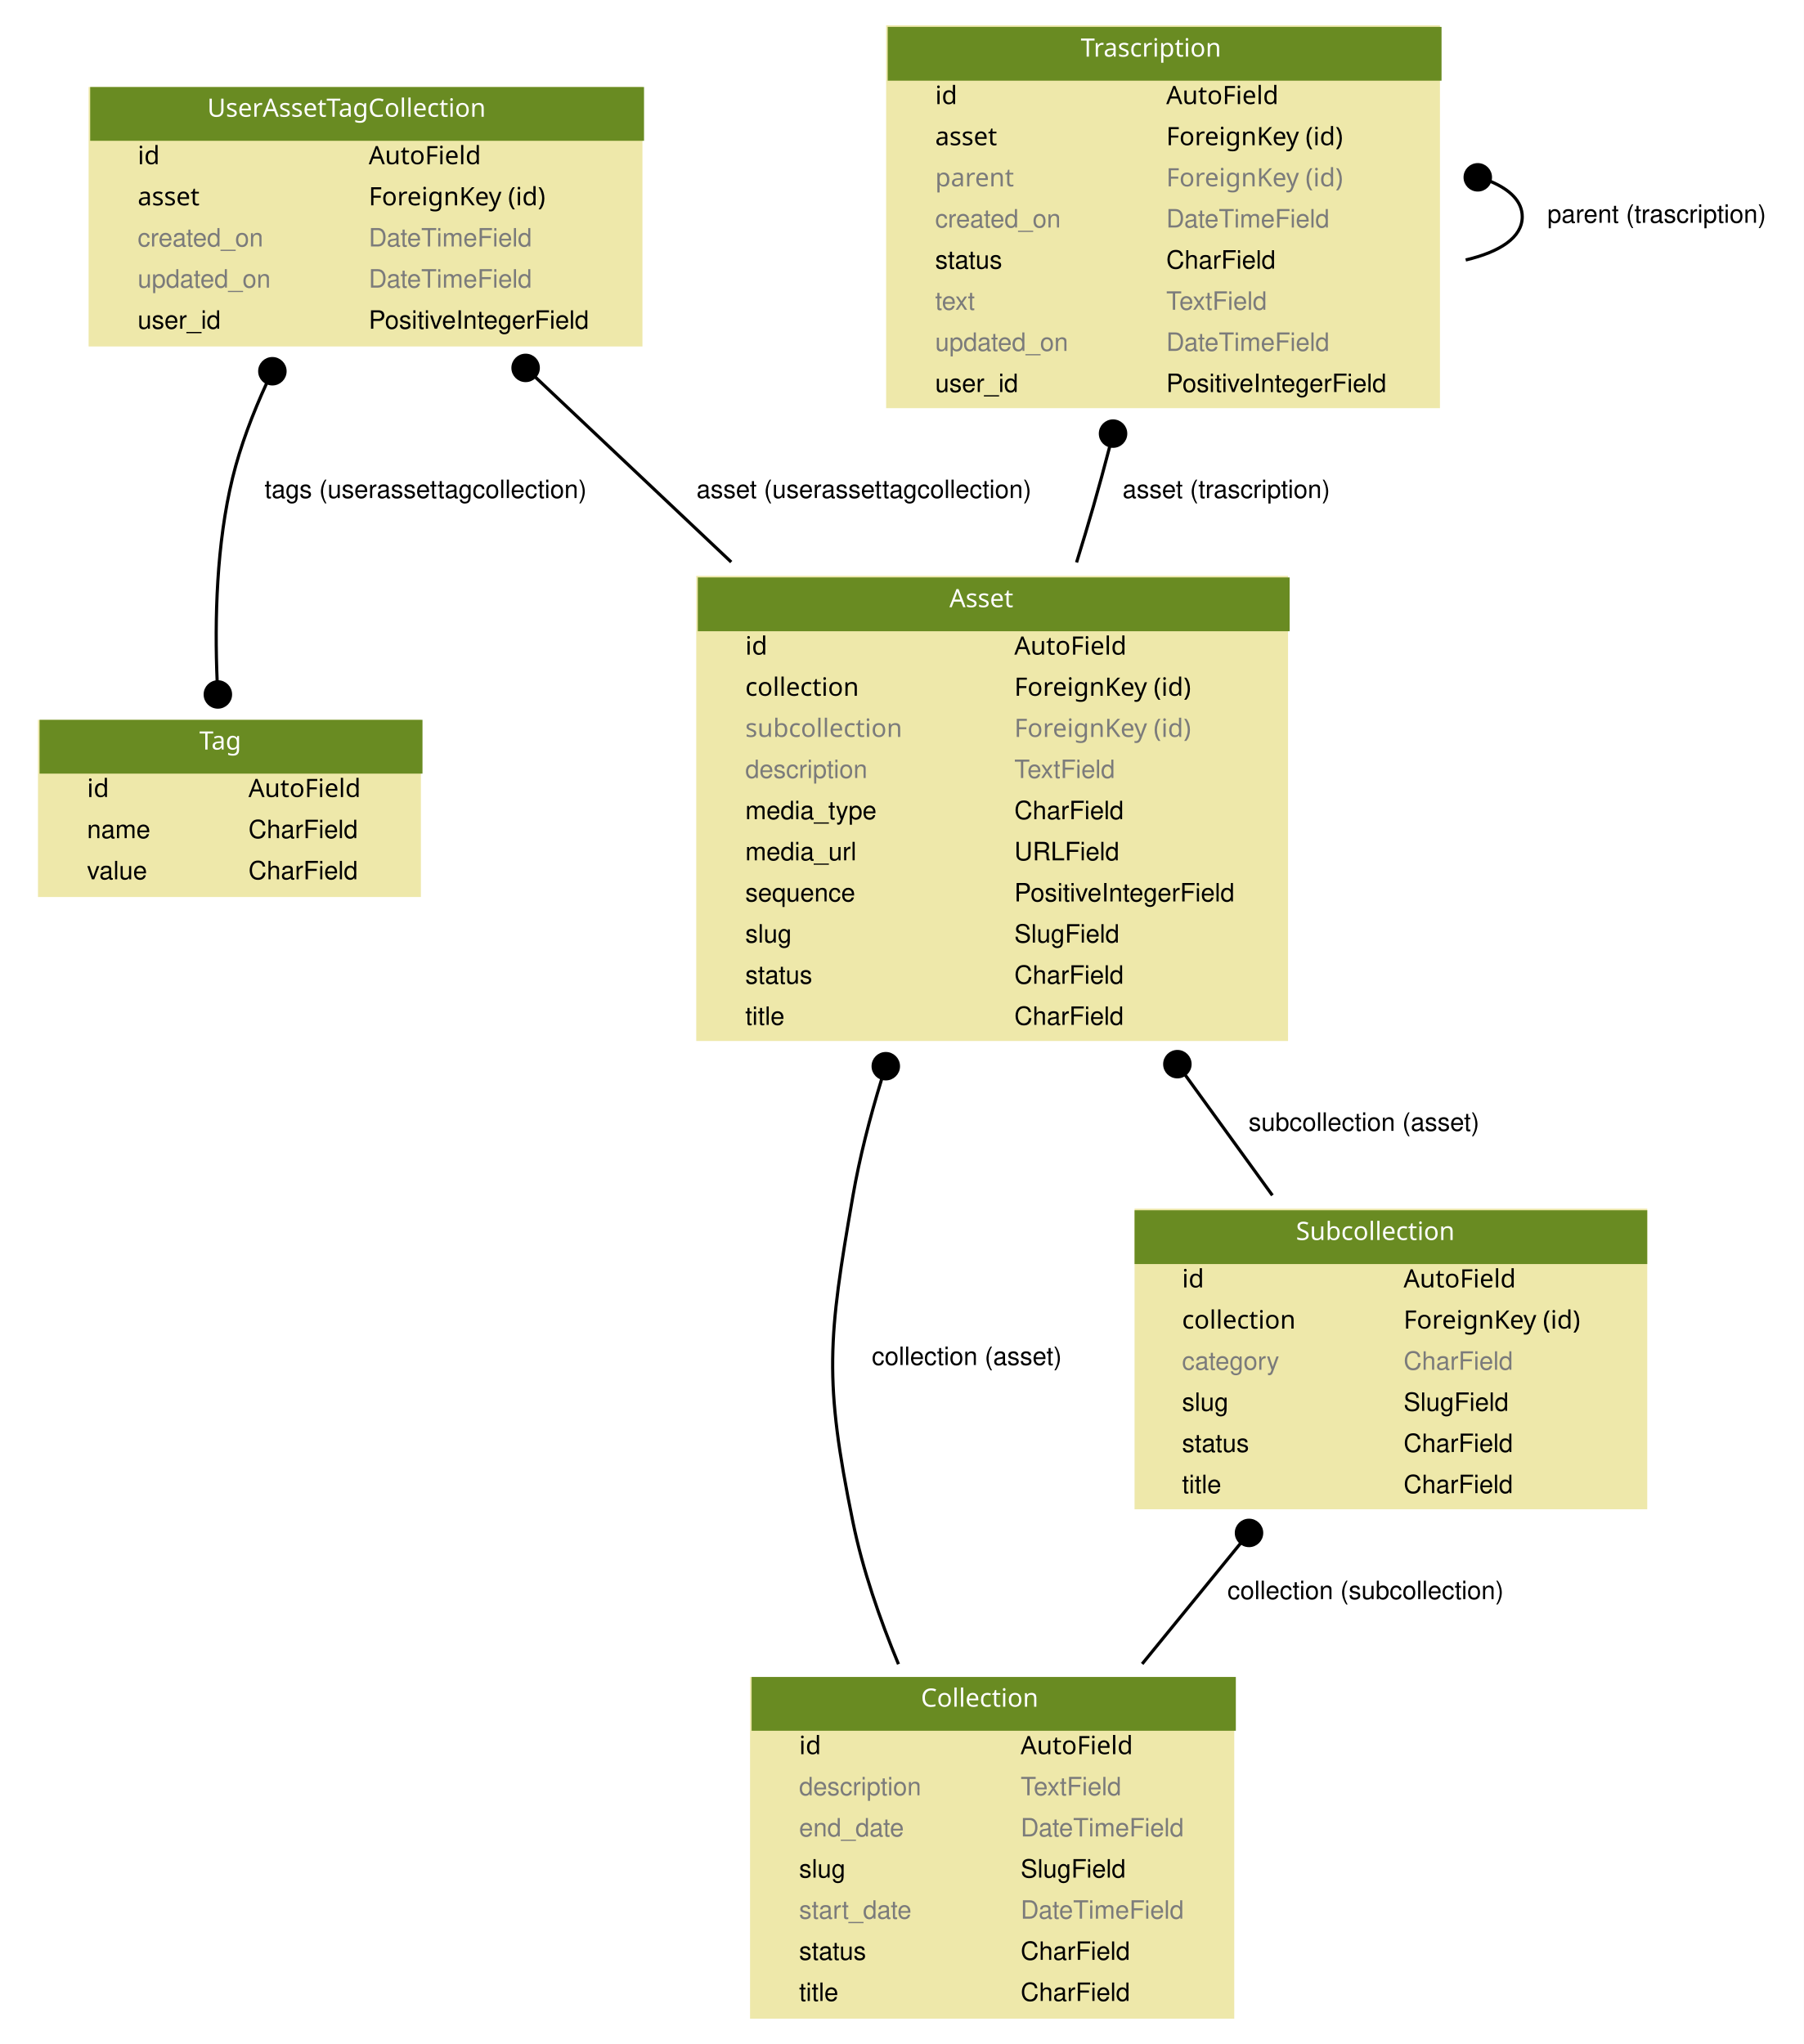
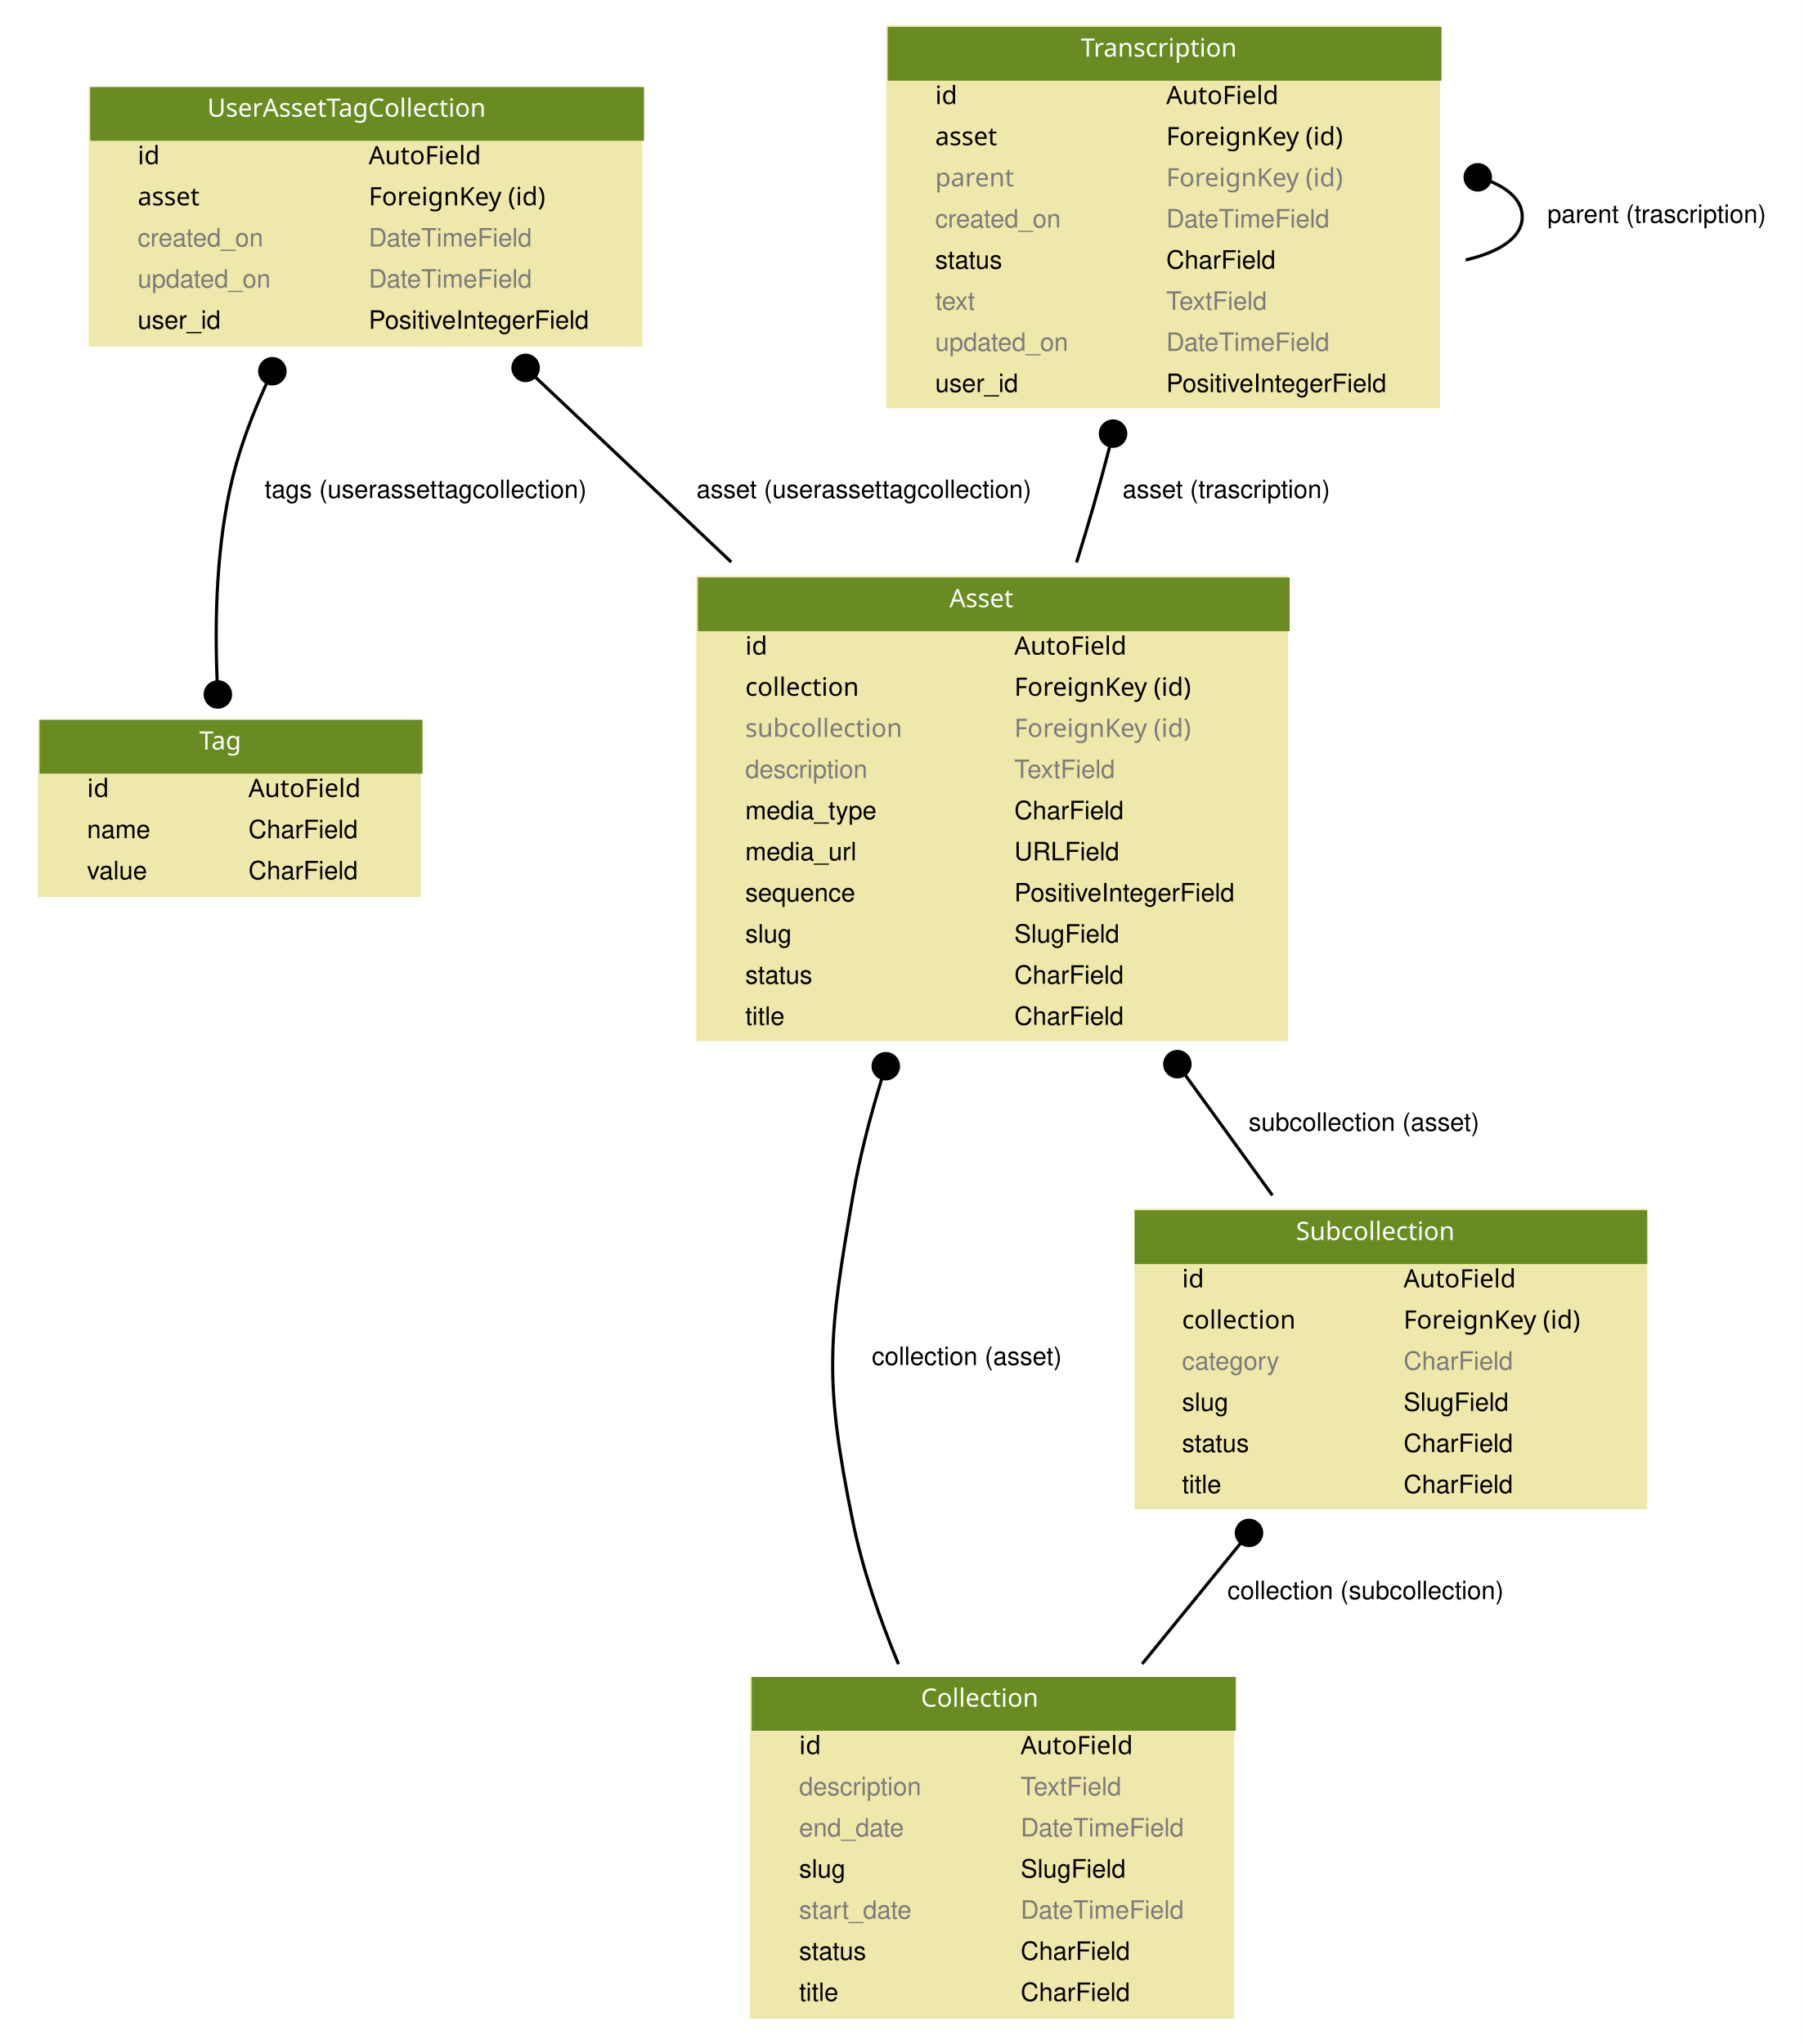
<svg xmlns="http://www.w3.org/2000/svg" width="570pt" height="646pt" viewBox="0.00 0.00 570.00 646.00">
  <g id="graph0" class="graph" transform="scale(1 1) rotate(0) translate(4 642)">
    <polygon fill="#ffffff" stroke="transparent" points="-4,4 -4,-642 566,-642 566,4 -4,4" />
    <g id="node1" class="node">
      <polygon fill="#eee8aa" stroke="transparent" points="233,-4 233,-112 386,-112 386,-4 233,-4" />
      <polygon fill="#698b22" stroke="transparent" points="233.5,-95 233.5,-112 386.5,-112 386.5,-95 233.5,-95" />
      <text text-anchor="start" x="274" y="-102.6" font-family="Helvetica,sans-Serif" font-size="8.00" fill="#000000">    </text>
      <text text-anchor="start" x="287" y="-102.6" font-family="Helvetica Bold" font-size="8.00" fill="#ffffff">    Collection    </text>
      <text text-anchor="start" x="235.5" y="-87.6" font-family="Helvetica,sans-Serif" font-size="8.00" fill="#000000">    </text>
      <text text-anchor="start" x="248.5" y="-87.6" font-family="Helvetica Bold" font-size="8.00" fill="#000000">id</text>
      <text text-anchor="start" x="256.5" y="-87.6" font-family="Helvetica,sans-Serif" font-size="8.00" fill="#000000">    </text>
      <text text-anchor="start" x="305.5" y="-87.6" font-family="Helvetica,sans-Serif" font-size="8.00" fill="#000000">    </text>
      <text text-anchor="start" x="318.5" y="-87.6" font-family="Helvetica Bold" font-size="8.00" fill="#000000">AutoField</text>
      <text text-anchor="start" x="358.5" y="-87.6" font-family="Helvetica,sans-Serif" font-size="8.00" fill="#000000">    </text>
      <text text-anchor="start" x="235.5" y="-74.6" font-family="Helvetica,sans-Serif" font-size="8.00" fill="#000000">    </text>
      <text text-anchor="start" x="248.5" y="-74.6" font-family="Helvetica " font-size="8.00" fill="#7b7b7b">description</text>
      <text text-anchor="start" x="288.5" y="-74.6" font-family="Helvetica,sans-Serif" font-size="8.00" fill="#000000">    </text>
      <text text-anchor="start" x="305.5" y="-74.6" font-family="Helvetica,sans-Serif" font-size="8.00" fill="#000000">    </text>
      <text text-anchor="start" x="318.5" y="-74.6" font-family="Helvetica " font-size="8.00" fill="#7b7b7b">TextField</text>
      <text text-anchor="start" x="352.5" y="-74.6" font-family="Helvetica,sans-Serif" font-size="8.00" fill="#000000">    </text>
      <text text-anchor="start" x="235.5" y="-61.6" font-family="Helvetica,sans-Serif" font-size="8.00" fill="#000000">    </text>
      <text text-anchor="start" x="248.5" y="-61.6" font-family="Helvetica " font-size="8.00" fill="#7b7b7b">end_date</text>
      <text text-anchor="start" x="282.5" y="-61.6" font-family="Helvetica,sans-Serif" font-size="8.00" fill="#000000">    </text>
      <text text-anchor="start" x="305.5" y="-61.6" font-family="Helvetica,sans-Serif" font-size="8.00" fill="#000000">    </text>
      <text text-anchor="start" x="318.5" y="-61.6" font-family="Helvetica " font-size="8.00" fill="#7b7b7b">DateTimeField</text>
      <text text-anchor="start" x="371.5" y="-61.6" font-family="Helvetica,sans-Serif" font-size="8.00" fill="#000000">    </text>
      <text text-anchor="start" x="235.5" y="-48.6" font-family="Helvetica,sans-Serif" font-size="8.00" fill="#000000">    </text>
      <text text-anchor="start" x="248.5" y="-48.6" font-family="Helvetica " font-size="8.00" fill="#000000">slug</text>
      <text text-anchor="start" x="264.5" y="-48.6" font-family="Helvetica,sans-Serif" font-size="8.00" fill="#000000">    </text>
      <text text-anchor="start" x="305.5" y="-48.6" font-family="Helvetica,sans-Serif" font-size="8.00" fill="#000000">    </text>
      <text text-anchor="start" x="318.5" y="-48.6" font-family="Helvetica " font-size="8.00" fill="#000000">SlugField</text>
      <text text-anchor="start" x="352.5" y="-48.6" font-family="Helvetica,sans-Serif" font-size="8.00" fill="#000000">    </text>
      <text text-anchor="start" x="235.5" y="-35.6" font-family="Helvetica,sans-Serif" font-size="8.00" fill="#000000">    </text>
      <text text-anchor="start" x="248.5" y="-35.6" font-family="Helvetica " font-size="8.00" fill="#7b7b7b">start_date</text>
      <text text-anchor="start" x="285.5" y="-35.6" font-family="Helvetica,sans-Serif" font-size="8.00" fill="#000000">    </text>
      <text text-anchor="start" x="305.5" y="-35.6" font-family="Helvetica,sans-Serif" font-size="8.00" fill="#000000">    </text>
      <text text-anchor="start" x="318.5" y="-35.6" font-family="Helvetica " font-size="8.00" fill="#7b7b7b">DateTimeField</text>
      <text text-anchor="start" x="371.5" y="-35.6" font-family="Helvetica,sans-Serif" font-size="8.00" fill="#000000">    </text>
      <text text-anchor="start" x="235.5" y="-22.6" font-family="Helvetica,sans-Serif" font-size="8.00" fill="#000000">    </text>
      <text text-anchor="start" x="248.5" y="-22.6" font-family="Helvetica " font-size="8.00" fill="#000000">status</text>
      <text text-anchor="start" x="271.5" y="-22.6" font-family="Helvetica,sans-Serif" font-size="8.00" fill="#000000">    </text>
      <text text-anchor="start" x="305.5" y="-22.6" font-family="Helvetica,sans-Serif" font-size="8.00" fill="#000000">    </text>
      <text text-anchor="start" x="318.5" y="-22.6" font-family="Helvetica " font-size="8.00" fill="#000000">CharField</text>
      <text text-anchor="start" x="354.5" y="-22.6" font-family="Helvetica,sans-Serif" font-size="8.00" fill="#000000">    </text>
      <text text-anchor="start" x="235.5" y="-9.6" font-family="Helvetica,sans-Serif" font-size="8.00" fill="#000000">    </text>
      <text text-anchor="start" x="248.5" y="-9.6" font-family="Helvetica " font-size="8.00" fill="#000000">title</text>
      <text text-anchor="start" x="261.5" y="-9.6" font-family="Helvetica,sans-Serif" font-size="8.00" fill="#000000">    </text>
      <text text-anchor="start" x="305.5" y="-9.6" font-family="Helvetica,sans-Serif" font-size="8.00" fill="#000000">    </text>
      <text text-anchor="start" x="318.5" y="-9.6" font-family="Helvetica " font-size="8.00" fill="#000000">CharField</text>
      <text text-anchor="start" x="354.5" y="-9.6" font-family="Helvetica,sans-Serif" font-size="8.00" fill="#000000">    </text>
    </g>
    <g id="node2" class="node">
      <polygon fill="#eee8aa" stroke="transparent" points="354.5,-165 354.5,-260 516.5,-260 516.5,-165 354.5,-165" />
      <polygon fill="#698b22" stroke="transparent" points="354.5,-242.5 354.5,-259.5 516.5,-259.5 516.5,-242.5 354.5,-242.5" />
      <text text-anchor="start" x="392.5" y="-250.1" font-family="Helvetica,sans-Serif" font-size="8.00" fill="#000000">    </text>
      <text text-anchor="start" x="405.5" y="-250.1" font-family="Helvetica Bold" font-size="8.00" fill="#ffffff">    Subcollection    </text>
      <text text-anchor="start" x="356.5" y="-235.1" font-family="Helvetica,sans-Serif" font-size="8.00" fill="#000000">    </text>
      <text text-anchor="start" x="369.5" y="-235.1" font-family="Helvetica Bold" font-size="8.00" fill="#000000">id</text>
      <text text-anchor="start" x="377.5" y="-235.1" font-family="Helvetica,sans-Serif" font-size="8.00" fill="#000000">    </text>
      <text text-anchor="start" x="426.5" y="-235.1" font-family="Helvetica,sans-Serif" font-size="8.00" fill="#000000">    </text>
      <text text-anchor="start" x="439.5" y="-235.1" font-family="Helvetica Bold" font-size="8.00" fill="#000000">AutoField</text>
      <text text-anchor="start" x="479.5" y="-235.1" font-family="Helvetica,sans-Serif" font-size="8.00" fill="#000000">    </text>
      <text text-anchor="start" x="356.5" y="-222.1" font-family="Helvetica,sans-Serif" font-size="8.00" fill="#000000">    </text>
      <text text-anchor="start" x="369.5" y="-222.1" font-family="Helvetica Bold" font-size="8.00" fill="#000000">collection</text>
      <text text-anchor="start" x="409.5" y="-222.1" font-family="Helvetica,sans-Serif" font-size="8.00" fill="#000000">    </text>
      <text text-anchor="start" x="426.5" y="-222.1" font-family="Helvetica,sans-Serif" font-size="8.00" fill="#000000">    </text>
      <text text-anchor="start" x="439.5" y="-222.1" font-family="Helvetica Bold" font-size="8.00" fill="#000000">ForeignKey (id)</text>
      <text text-anchor="start" x="501.5" y="-222.1" font-family="Helvetica,sans-Serif" font-size="8.00" fill="#000000">    </text>
      <text text-anchor="start" x="356.5" y="-209.1" font-family="Helvetica,sans-Serif" font-size="8.00" fill="#000000">    </text>
      <text text-anchor="start" x="369.5" y="-209.1" font-family="Helvetica " font-size="8.00" fill="#7b7b7b">category</text>
      <text text-anchor="start" x="402.5" y="-209.1" font-family="Helvetica,sans-Serif" font-size="8.00" fill="#000000">    </text>
      <text text-anchor="start" x="426.5" y="-209.1" font-family="Helvetica,sans-Serif" font-size="8.00" fill="#000000">    </text>
      <text text-anchor="start" x="439.5" y="-209.1" font-family="Helvetica " font-size="8.00" fill="#7b7b7b">CharField</text>
      <text text-anchor="start" x="475.5" y="-209.1" font-family="Helvetica,sans-Serif" font-size="8.00" fill="#000000">    </text>
      <text text-anchor="start" x="356.5" y="-196.1" font-family="Helvetica,sans-Serif" font-size="8.00" fill="#000000">    </text>
      <text text-anchor="start" x="369.5" y="-196.1" font-family="Helvetica " font-size="8.00" fill="#000000">slug</text>
      <text text-anchor="start" x="385.5" y="-196.1" font-family="Helvetica,sans-Serif" font-size="8.00" fill="#000000">    </text>
      <text text-anchor="start" x="426.5" y="-196.1" font-family="Helvetica,sans-Serif" font-size="8.00" fill="#000000">    </text>
      <text text-anchor="start" x="439.5" y="-196.1" font-family="Helvetica " font-size="8.00" fill="#000000">SlugField</text>
      <text text-anchor="start" x="473.5" y="-196.1" font-family="Helvetica,sans-Serif" font-size="8.00" fill="#000000">    </text>
      <text text-anchor="start" x="356.5" y="-183.1" font-family="Helvetica,sans-Serif" font-size="8.00" fill="#000000">    </text>
      <text text-anchor="start" x="369.5" y="-183.1" font-family="Helvetica " font-size="8.00" fill="#000000">status</text>
      <text text-anchor="start" x="392.5" y="-183.1" font-family="Helvetica,sans-Serif" font-size="8.00" fill="#000000">    </text>
      <text text-anchor="start" x="426.5" y="-183.1" font-family="Helvetica,sans-Serif" font-size="8.00" fill="#000000">    </text>
      <text text-anchor="start" x="439.5" y="-183.1" font-family="Helvetica " font-size="8.00" fill="#000000">CharField</text>
      <text text-anchor="start" x="475.5" y="-183.1" font-family="Helvetica,sans-Serif" font-size="8.00" fill="#000000">    </text>
      <text text-anchor="start" x="356.5" y="-170.1" font-family="Helvetica,sans-Serif" font-size="8.00" fill="#000000">    </text>
      <text text-anchor="start" x="369.5" y="-170.1" font-family="Helvetica " font-size="8.00" fill="#000000">title</text>
      <text text-anchor="start" x="382.5" y="-170.1" font-family="Helvetica,sans-Serif" font-size="8.00" fill="#000000">    </text>
      <text text-anchor="start" x="426.5" y="-170.1" font-family="Helvetica,sans-Serif" font-size="8.00" fill="#000000">    </text>
      <text text-anchor="start" x="439.5" y="-170.1" font-family="Helvetica " font-size="8.00" fill="#000000">CharField</text>
      <text text-anchor="start" x="475.5" y="-170.1" font-family="Helvetica,sans-Serif" font-size="8.00" fill="#000000">    </text>
    </g>
    <g id="edge1" class="edge">
      <path fill="none" stroke="#000000" d="M387.94,-154.182C377.782,-141.727 367.055,-128.573 356.903,-116.125" />
      <ellipse fill="#000000" stroke="#000000" cx="390.665" cy="-157.524" rx="4" ry="4" />
      <text text-anchor="middle" x="427.5" y="-136.6" font-family="Helvetica,sans-Serif" font-size="8.00" fill="#000000">collection (subcollection)</text>
    </g>
    <g id="node3" class="node">
      <polygon fill="#eee8aa" stroke="transparent" points="216,-313 216,-460 403,-460 403,-313 216,-313" />
      <polygon fill="#698b22" stroke="transparent" points="216.5,-442.5 216.5,-459.5 403.5,-459.5 403.5,-442.5 216.5,-442.5" />
      <text text-anchor="start" x="283" y="-450.1" font-family="Helvetica,sans-Serif" font-size="8.00" fill="#000000">    </text>
      <text text-anchor="start" x="296" y="-450.1" font-family="Helvetica Bold" font-size="8.00" fill="#ffffff">    Asset    </text>
      <text text-anchor="start" x="218.5" y="-435.1" font-family="Helvetica,sans-Serif" font-size="8.00" fill="#000000">    </text>
      <text text-anchor="start" x="231.5" y="-435.1" font-family="Helvetica Bold" font-size="8.00" fill="#000000">id</text>
      <text text-anchor="start" x="239.5" y="-435.1" font-family="Helvetica,sans-Serif" font-size="8.00" fill="#000000">    </text>
      <text text-anchor="start" x="303.5" y="-435.1" font-family="Helvetica,sans-Serif" font-size="8.00" fill="#000000">    </text>
      <text text-anchor="start" x="316.5" y="-435.1" font-family="Helvetica Bold" font-size="8.00" fill="#000000">AutoField</text>
      <text text-anchor="start" x="356.5" y="-435.1" font-family="Helvetica,sans-Serif" font-size="8.00" fill="#000000">    </text>
      <text text-anchor="start" x="218.5" y="-422.1" font-family="Helvetica,sans-Serif" font-size="8.00" fill="#000000">    </text>
      <text text-anchor="start" x="231.5" y="-422.1" font-family="Helvetica Bold" font-size="8.00" fill="#000000">collection</text>
      <text text-anchor="start" x="271.5" y="-422.1" font-family="Helvetica,sans-Serif" font-size="8.00" fill="#000000">    </text>
      <text text-anchor="start" x="303.5" y="-422.1" font-family="Helvetica,sans-Serif" font-size="8.00" fill="#000000">    </text>
      <text text-anchor="start" x="316.5" y="-422.1" font-family="Helvetica Bold" font-size="8.00" fill="#000000">ForeignKey (id)</text>
      <text text-anchor="start" x="378.5" y="-422.1" font-family="Helvetica,sans-Serif" font-size="8.00" fill="#000000">    </text>
      <text text-anchor="start" x="218.5" y="-409.1" font-family="Helvetica,sans-Serif" font-size="8.00" fill="#000000">    </text>
      <text text-anchor="start" x="231.5" y="-409.1" font-family="Helvetica Bold" font-size="8.00" fill="#7b7b7b">subcollection</text>
      <text text-anchor="start" x="286.5" y="-409.1" font-family="Helvetica,sans-Serif" font-size="8.00" fill="#000000">    </text>
      <text text-anchor="start" x="303.5" y="-409.1" font-family="Helvetica,sans-Serif" font-size="8.00" fill="#000000">    </text>
      <text text-anchor="start" x="316.5" y="-409.1" font-family="Helvetica Bold" font-size="8.00" fill="#7b7b7b">ForeignKey (id)</text>
      <text text-anchor="start" x="378.5" y="-409.1" font-family="Helvetica,sans-Serif" font-size="8.00" fill="#000000">    </text>
      <text text-anchor="start" x="218.5" y="-396.1" font-family="Helvetica,sans-Serif" font-size="8.00" fill="#000000">    </text>
      <text text-anchor="start" x="231.5" y="-396.1" font-family="Helvetica " font-size="8.00" fill="#7b7b7b">description</text>
      <text text-anchor="start" x="271.5" y="-396.1" font-family="Helvetica,sans-Serif" font-size="8.00" fill="#000000">    </text>
      <text text-anchor="start" x="303.5" y="-396.1" font-family="Helvetica,sans-Serif" font-size="8.00" fill="#000000">    </text>
      <text text-anchor="start" x="316.5" y="-396.1" font-family="Helvetica " font-size="8.00" fill="#7b7b7b">TextField</text>
      <text text-anchor="start" x="350.5" y="-396.1" font-family="Helvetica,sans-Serif" font-size="8.00" fill="#000000">    </text>
      <text text-anchor="start" x="218.5" y="-383.1" font-family="Helvetica,sans-Serif" font-size="8.00" fill="#000000">    </text>
      <text text-anchor="start" x="231.5" y="-383.1" font-family="Helvetica " font-size="8.00" fill="#000000">media_type</text>
      <text text-anchor="start" x="274.5" y="-383.1" font-family="Helvetica,sans-Serif" font-size="8.00" fill="#000000">    </text>
      <text text-anchor="start" x="303.5" y="-383.1" font-family="Helvetica,sans-Serif" font-size="8.00" fill="#000000">    </text>
      <text text-anchor="start" x="316.5" y="-383.1" font-family="Helvetica " font-size="8.00" fill="#000000">CharField</text>
      <text text-anchor="start" x="352.5" y="-383.1" font-family="Helvetica,sans-Serif" font-size="8.00" fill="#000000">    </text>
      <text text-anchor="start" x="218.5" y="-370.1" font-family="Helvetica,sans-Serif" font-size="8.00" fill="#000000">    </text>
      <text text-anchor="start" x="231.5" y="-370.1" font-family="Helvetica " font-size="8.00" fill="#000000">media_url</text>
      <text text-anchor="start" x="267.5" y="-370.1" font-family="Helvetica,sans-Serif" font-size="8.00" fill="#000000">    </text>
      <text text-anchor="start" x="303.5" y="-370.1" font-family="Helvetica,sans-Serif" font-size="8.00" fill="#000000">    </text>
      <text text-anchor="start" x="316.5" y="-370.1" font-family="Helvetica " font-size="8.00" fill="#000000">URLField</text>
      <text text-anchor="start" x="350.5" y="-370.1" font-family="Helvetica,sans-Serif" font-size="8.00" fill="#000000">    </text>
      <text text-anchor="start" x="218.5" y="-357.1" font-family="Helvetica,sans-Serif" font-size="8.00" fill="#000000">    </text>
      <text text-anchor="start" x="231.5" y="-357.1" font-family="Helvetica " font-size="8.00" fill="#000000">sequence</text>
      <text text-anchor="start" x="268.5" y="-357.1" font-family="Helvetica,sans-Serif" font-size="8.00" fill="#000000">    </text>
      <text text-anchor="start" x="303.5" y="-357.1" font-family="Helvetica,sans-Serif" font-size="8.00" fill="#000000">    </text>
      <text text-anchor="start" x="316.5" y="-357.1" font-family="Helvetica " font-size="8.00" fill="#000000">PositiveIntegerField</text>
      <text text-anchor="start" x="388.5" y="-357.1" font-family="Helvetica,sans-Serif" font-size="8.00" fill="#000000">    </text>
      <text text-anchor="start" x="218.5" y="-344.1" font-family="Helvetica,sans-Serif" font-size="8.00" fill="#000000">    </text>
      <text text-anchor="start" x="231.5" y="-344.1" font-family="Helvetica " font-size="8.00" fill="#000000">slug</text>
      <text text-anchor="start" x="247.5" y="-344.1" font-family="Helvetica,sans-Serif" font-size="8.00" fill="#000000">    </text>
      <text text-anchor="start" x="303.5" y="-344.1" font-family="Helvetica,sans-Serif" font-size="8.00" fill="#000000">    </text>
      <text text-anchor="start" x="316.5" y="-344.1" font-family="Helvetica " font-size="8.00" fill="#000000">SlugField</text>
      <text text-anchor="start" x="350.5" y="-344.1" font-family="Helvetica,sans-Serif" font-size="8.00" fill="#000000">    </text>
      <text text-anchor="start" x="218.5" y="-331.1" font-family="Helvetica,sans-Serif" font-size="8.00" fill="#000000">    </text>
      <text text-anchor="start" x="231.5" y="-331.1" font-family="Helvetica " font-size="8.00" fill="#000000">status</text>
      <text text-anchor="start" x="254.5" y="-331.1" font-family="Helvetica,sans-Serif" font-size="8.00" fill="#000000">    </text>
      <text text-anchor="start" x="303.5" y="-331.1" font-family="Helvetica,sans-Serif" font-size="8.00" fill="#000000">    </text>
      <text text-anchor="start" x="316.5" y="-331.1" font-family="Helvetica " font-size="8.00" fill="#000000">CharField</text>
      <text text-anchor="start" x="352.5" y="-331.1" font-family="Helvetica,sans-Serif" font-size="8.00" fill="#000000">    </text>
      <text text-anchor="start" x="218.5" y="-318.1" font-family="Helvetica,sans-Serif" font-size="8.00" fill="#000000">    </text>
      <text text-anchor="start" x="231.5" y="-318.1" font-family="Helvetica " font-size="8.00" fill="#000000">title</text>
      <text text-anchor="start" x="244.5" y="-318.1" font-family="Helvetica,sans-Serif" font-size="8.00" fill="#000000">    </text>
      <text text-anchor="start" x="303.5" y="-318.1" font-family="Helvetica,sans-Serif" font-size="8.00" fill="#000000">    </text>
      <text text-anchor="start" x="316.5" y="-318.1" font-family="Helvetica " font-size="8.00" fill="#000000">CharField</text>
      <text text-anchor="start" x="352.5" y="-318.1" font-family="Helvetica,sans-Serif" font-size="8.00" fill="#000000">    </text>
    </g>
    <g id="edge2" class="edge">
      <path fill="none" stroke="#000000" d="M274.571,-300.877C270.826,-288.675 267.615,-276.144 265.5,-264 257.646,-218.901 256.322,-205.848 265.5,-161 268.58,-145.95 273.949,-130.38 279.901,-116.044" />
      <ellipse fill="#000000" stroke="#000000" cx="275.891" cy="-305.028" rx="4" ry="4" />
      <text text-anchor="middle" x="301.5" y="-210.6" font-family="Helvetica,sans-Serif" font-size="8.00" fill="#000000">collection (asset)</text>
    </g>
    <g id="edge3" class="edge">
      <path fill="none" stroke="#000000" d="M370.577,-302.155C379.955,-289.205 389.389,-276.177 398.049,-264.219" />
      <ellipse fill="#000000" stroke="#000000" cx="368.029" cy="-305.675" rx="4" ry="4" />
      <text text-anchor="middle" x="427" y="-284.6" font-family="Helvetica,sans-Serif" font-size="8.00" fill="#000000">subcollection (asset)</text>
    </g>
    <g id="node4" class="node">
      <polygon fill="#eee8aa" stroke="transparent" points="8,-358.5 8,-414.5 129,-414.5 129,-358.5 8,-358.5" />
      <polygon fill="#698b22" stroke="transparent" points="8.5,-397.5 8.5,-414.5 129.5,-414.5 129.5,-397.5 8.5,-397.5" />
      <text text-anchor="start" x="46" y="-405.1" font-family="Helvetica,sans-Serif" font-size="8.00" fill="#000000">    </text>
      <text text-anchor="start" x="59" y="-405.1" font-family="Helvetica Bold" font-size="8.00" fill="#ffffff">    Tag    </text>
      <text text-anchor="start" x="10.5" y="-390.1" font-family="Helvetica,sans-Serif" font-size="8.00" fill="#000000">    </text>
      <text text-anchor="start" x="23.5" y="-390.1" font-family="Helvetica Bold" font-size="8.00" fill="#000000">id</text>
      <text text-anchor="start" x="31.5" y="-390.1" font-family="Helvetica,sans-Serif" font-size="8.00" fill="#000000">    </text>
      <text text-anchor="start" x="61.5" y="-390.1" font-family="Helvetica,sans-Serif" font-size="8.00" fill="#000000">    </text>
      <text text-anchor="start" x="74.5" y="-390.1" font-family="Helvetica Bold" font-size="8.00" fill="#000000">AutoField</text>
      <text text-anchor="start" x="114.5" y="-390.1" font-family="Helvetica,sans-Serif" font-size="8.00" fill="#000000">    </text>
      <text text-anchor="start" x="10.5" y="-377.1" font-family="Helvetica,sans-Serif" font-size="8.00" fill="#000000">    </text>
      <text text-anchor="start" x="23.5" y="-377.1" font-family="Helvetica " font-size="8.00" fill="#000000">name</text>
      <text text-anchor="start" x="44.5" y="-377.1" font-family="Helvetica,sans-Serif" font-size="8.00" fill="#000000">    </text>
      <text text-anchor="start" x="61.5" y="-377.1" font-family="Helvetica,sans-Serif" font-size="8.00" fill="#000000">    </text>
      <text text-anchor="start" x="74.5" y="-377.1" font-family="Helvetica " font-size="8.00" fill="#000000">CharField</text>
      <text text-anchor="start" x="110.5" y="-377.1" font-family="Helvetica,sans-Serif" font-size="8.00" fill="#000000">    </text>
      <text text-anchor="start" x="10.5" y="-364.1" font-family="Helvetica,sans-Serif" font-size="8.00" fill="#000000">    </text>
      <text text-anchor="start" x="23.5" y="-364.1" font-family="Helvetica " font-size="8.00" fill="#000000">value</text>
      <text text-anchor="start" x="43.5" y="-364.1" font-family="Helvetica,sans-Serif" font-size="8.00" fill="#000000">    </text>
      <text text-anchor="start" x="61.5" y="-364.1" font-family="Helvetica,sans-Serif" font-size="8.00" fill="#000000">    </text>
      <text text-anchor="start" x="74.5" y="-364.1" font-family="Helvetica " font-size="8.00" fill="#000000">CharField</text>
      <text text-anchor="start" x="110.5" y="-364.1" font-family="Helvetica,sans-Serif" font-size="8.00" fill="#000000">    </text>
    </g>
    <g id="node5" class="node">
      <polygon fill="#eee8aa" stroke="transparent" points="24,-532.5 24,-614.5 199,-614.5 199,-532.5 24,-532.5" />
      <polygon fill="#698b22" stroke="transparent" points="24.5,-597.5 24.5,-614.5 199.5,-614.5 199.5,-597.5 24.5,-597.5" />
      <text text-anchor="start" x="48.5" y="-605.1" font-family="Helvetica,sans-Serif" font-size="8.00" fill="#000000">    </text>
      <text text-anchor="start" x="61.5" y="-605.1" font-family="Helvetica Bold" font-size="8.00" fill="#ffffff">    UserAssetTagCollection    </text>
      <text text-anchor="start" x="26.5" y="-590.1" font-family="Helvetica,sans-Serif" font-size="8.00" fill="#000000">    </text>
      <text text-anchor="start" x="39.5" y="-590.1" font-family="Helvetica Bold" font-size="8.00" fill="#000000">id</text>
      <text text-anchor="start" x="47.5" y="-590.1" font-family="Helvetica,sans-Serif" font-size="8.00" fill="#000000">    </text>
      <text text-anchor="start" x="99.5" y="-590.1" font-family="Helvetica,sans-Serif" font-size="8.00" fill="#000000">    </text>
      <text text-anchor="start" x="112.5" y="-590.1" font-family="Helvetica Bold" font-size="8.00" fill="#000000">AutoField</text>
      <text text-anchor="start" x="152.5" y="-590.1" font-family="Helvetica,sans-Serif" font-size="8.00" fill="#000000">    </text>
      <text text-anchor="start" x="26.5" y="-577.1" font-family="Helvetica,sans-Serif" font-size="8.00" fill="#000000">    </text>
      <text text-anchor="start" x="39.5" y="-577.1" font-family="Helvetica Bold" font-size="8.00" fill="#000000">asset</text>
      <text text-anchor="start" x="61.5" y="-577.1" font-family="Helvetica,sans-Serif" font-size="8.00" fill="#000000">    </text>
      <text text-anchor="start" x="99.5" y="-577.1" font-family="Helvetica,sans-Serif" font-size="8.00" fill="#000000">    </text>
      <text text-anchor="start" x="112.5" y="-577.1" font-family="Helvetica Bold" font-size="8.00" fill="#000000">ForeignKey (id)</text>
      <text text-anchor="start" x="174.5" y="-577.1" font-family="Helvetica,sans-Serif" font-size="8.00" fill="#000000">    </text>
      <text text-anchor="start" x="26.5" y="-564.1" font-family="Helvetica,sans-Serif" font-size="8.00" fill="#000000">    </text>
      <text text-anchor="start" x="39.5" y="-564.1" font-family="Helvetica " font-size="8.00" fill="#7b7b7b">created_on</text>
      <text text-anchor="start" x="81.5" y="-564.1" font-family="Helvetica,sans-Serif" font-size="8.00" fill="#000000">    </text>
      <text text-anchor="start" x="99.5" y="-564.1" font-family="Helvetica,sans-Serif" font-size="8.00" fill="#000000">    </text>
      <text text-anchor="start" x="112.5" y="-564.1" font-family="Helvetica " font-size="8.00" fill="#7b7b7b">DateTimeField</text>
      <text text-anchor="start" x="165.5" y="-564.1" font-family="Helvetica,sans-Serif" font-size="8.00" fill="#000000">    </text>
      <text text-anchor="start" x="26.5" y="-551.1" font-family="Helvetica,sans-Serif" font-size="8.00" fill="#000000">    </text>
      <text text-anchor="start" x="39.5" y="-551.1" font-family="Helvetica " font-size="8.00" fill="#7b7b7b">updated_on</text>
      <text text-anchor="start" x="82.5" y="-551.1" font-family="Helvetica,sans-Serif" font-size="8.00" fill="#000000">    </text>
      <text text-anchor="start" x="99.5" y="-551.1" font-family="Helvetica,sans-Serif" font-size="8.00" fill="#000000">    </text>
      <text text-anchor="start" x="112.5" y="-551.1" font-family="Helvetica " font-size="8.00" fill="#7b7b7b">DateTimeField</text>
      <text text-anchor="start" x="165.5" y="-551.1" font-family="Helvetica,sans-Serif" font-size="8.00" fill="#000000">    </text>
      <text text-anchor="start" x="26.5" y="-538.1" font-family="Helvetica,sans-Serif" font-size="8.00" fill="#000000">    </text>
      <text text-anchor="start" x="39.5" y="-538.1" font-family="Helvetica " font-size="8.00" fill="#000000">user_id</text>
      <text text-anchor="start" x="67.5" y="-538.1" font-family="Helvetica,sans-Serif" font-size="8.00" fill="#000000">    </text>
      <text text-anchor="start" x="99.5" y="-538.1" font-family="Helvetica,sans-Serif" font-size="8.00" fill="#000000">    </text>
      <text text-anchor="start" x="112.5" y="-538.1" font-family="Helvetica " font-size="8.00" fill="#000000">PositiveIntegerField</text>
      <text text-anchor="start" x="184.5" y="-538.1" font-family="Helvetica,sans-Serif" font-size="8.00" fill="#000000">    </text>
    </g>
    <g id="edge4" class="edge">
      <path fill="none" stroke="#000000" d="M165.008,-522.965C184.106,-504.928 206.09,-484.165 227.055,-464.365" />
      <ellipse fill="#000000" stroke="#000000" cx="162.086" cy="-525.724" rx="4" ry="4" />
      <text text-anchor="middle" x="269" y="-484.6" font-family="Helvetica,sans-Serif" font-size="8.00" fill="#000000">asset (userassettagcollection)</text>
    </g>
    <g id="edge5" class="edge">
      <path fill="none" stroke="#000000" d="M80.305,-520.996C75.862,-511.316 71.968,-501.076 69.5,-491 64.401,-470.184 63.794,-446.328 64.621,-426.671" />
      <ellipse fill="#000000" stroke="#000000" cx="82.067" cy="-524.671" rx="4" ry="4" />
      <ellipse fill="#000000" stroke="#000000" cx="64.841" cy="-422.518" rx="4" ry="4" />
      <text text-anchor="middle" x="130.5" y="-484.6" font-family="Helvetica,sans-Serif" font-size="8.00" fill="#000000">tags (userassettagcollection)</text>
    </g>
    <g id="node6" class="node">
      <polygon fill="#eee8aa" stroke="transparent" points="276,-513 276,-634 451,-634 451,-513 276,-513" />
      <polygon fill="#698b22" stroke="transparent" points="276.5,-616.5 276.5,-633.5 451.5,-633.5 451.5,-616.5 276.5,-616.5" />
      <text text-anchor="start" x="324.5" y="-624.1" font-family="Helvetica,sans-Serif" font-size="8.00" fill="#000000">    </text>
-       <text text-anchor="start" x="337.5" y="-624.1" font-family="Helvetica Bold" font-size="8.00" fill="#ffffff">    Trascription    </text>
+       <text text-anchor="start" x="337.5" y="-624.1" font-family="Helvetica Bold" font-size="8.00" fill="#ffffff">    Transcription    </text>
      <text text-anchor="start" x="278.5" y="-609.1" font-family="Helvetica,sans-Serif" font-size="8.00" fill="#000000">    </text>
      <text text-anchor="start" x="291.5" y="-609.1" font-family="Helvetica Bold" font-size="8.00" fill="#000000">id</text>
      <text text-anchor="start" x="299.5" y="-609.1" font-family="Helvetica,sans-Serif" font-size="8.00" fill="#000000">    </text>
      <text text-anchor="start" x="351.5" y="-609.1" font-family="Helvetica,sans-Serif" font-size="8.00" fill="#000000">    </text>
      <text text-anchor="start" x="364.5" y="-609.1" font-family="Helvetica Bold" font-size="8.00" fill="#000000">AutoField</text>
      <text text-anchor="start" x="404.5" y="-609.1" font-family="Helvetica,sans-Serif" font-size="8.00" fill="#000000">    </text>
      <text text-anchor="start" x="278.5" y="-596.1" font-family="Helvetica,sans-Serif" font-size="8.00" fill="#000000">    </text>
      <text text-anchor="start" x="291.5" y="-596.1" font-family="Helvetica Bold" font-size="8.00" fill="#000000">asset</text>
      <text text-anchor="start" x="313.5" y="-596.1" font-family="Helvetica,sans-Serif" font-size="8.00" fill="#000000">    </text>
      <text text-anchor="start" x="351.5" y="-596.1" font-family="Helvetica,sans-Serif" font-size="8.00" fill="#000000">    </text>
      <text text-anchor="start" x="364.5" y="-596.1" font-family="Helvetica Bold" font-size="8.00" fill="#000000">ForeignKey (id)</text>
      <text text-anchor="start" x="426.5" y="-596.1" font-family="Helvetica,sans-Serif" font-size="8.00" fill="#000000">    </text>
      <text text-anchor="start" x="278.5" y="-583.1" font-family="Helvetica,sans-Serif" font-size="8.00" fill="#000000">    </text>
      <text text-anchor="start" x="291.5" y="-583.1" font-family="Helvetica Bold" font-size="8.00" fill="#7b7b7b">parent</text>
      <text text-anchor="start" x="317.5" y="-583.1" font-family="Helvetica,sans-Serif" font-size="8.00" fill="#000000">    </text>
      <text text-anchor="start" x="351.5" y="-583.1" font-family="Helvetica,sans-Serif" font-size="8.00" fill="#000000">    </text>
      <text text-anchor="start" x="364.5" y="-583.1" font-family="Helvetica Bold" font-size="8.00" fill="#7b7b7b">ForeignKey (id)</text>
      <text text-anchor="start" x="426.5" y="-583.1" font-family="Helvetica,sans-Serif" font-size="8.00" fill="#000000">    </text>
      <text text-anchor="start" x="278.5" y="-570.1" font-family="Helvetica,sans-Serif" font-size="8.00" fill="#000000">    </text>
      <text text-anchor="start" x="291.5" y="-570.1" font-family="Helvetica " font-size="8.00" fill="#7b7b7b">created_on</text>
      <text text-anchor="start" x="333.5" y="-570.1" font-family="Helvetica,sans-Serif" font-size="8.00" fill="#000000">    </text>
      <text text-anchor="start" x="351.5" y="-570.1" font-family="Helvetica,sans-Serif" font-size="8.00" fill="#000000">    </text>
      <text text-anchor="start" x="364.5" y="-570.1" font-family="Helvetica " font-size="8.00" fill="#7b7b7b">DateTimeField</text>
      <text text-anchor="start" x="417.5" y="-570.1" font-family="Helvetica,sans-Serif" font-size="8.00" fill="#000000">    </text>
      <text text-anchor="start" x="278.5" y="-557.1" font-family="Helvetica,sans-Serif" font-size="8.00" fill="#000000">    </text>
      <text text-anchor="start" x="291.5" y="-557.1" font-family="Helvetica " font-size="8.00" fill="#000000">status</text>
      <text text-anchor="start" x="314.5" y="-557.1" font-family="Helvetica,sans-Serif" font-size="8.00" fill="#000000">    </text>
      <text text-anchor="start" x="351.5" y="-557.1" font-family="Helvetica,sans-Serif" font-size="8.00" fill="#000000">    </text>
      <text text-anchor="start" x="364.5" y="-557.1" font-family="Helvetica " font-size="8.00" fill="#000000">CharField</text>
      <text text-anchor="start" x="400.5" y="-557.1" font-family="Helvetica,sans-Serif" font-size="8.00" fill="#000000">    </text>
      <text text-anchor="start" x="278.5" y="-544.1" font-family="Helvetica,sans-Serif" font-size="8.00" fill="#000000">    </text>
      <text text-anchor="start" x="291.5" y="-544.1" font-family="Helvetica " font-size="8.00" fill="#7b7b7b">text</text>
      <text text-anchor="start" x="305.5" y="-544.1" font-family="Helvetica,sans-Serif" font-size="8.00" fill="#000000">    </text>
      <text text-anchor="start" x="351.5" y="-544.1" font-family="Helvetica,sans-Serif" font-size="8.00" fill="#000000">    </text>
      <text text-anchor="start" x="364.5" y="-544.1" font-family="Helvetica " font-size="8.00" fill="#7b7b7b">TextField</text>
      <text text-anchor="start" x="398.5" y="-544.1" font-family="Helvetica,sans-Serif" font-size="8.00" fill="#000000">    </text>
      <text text-anchor="start" x="278.5" y="-531.1" font-family="Helvetica,sans-Serif" font-size="8.00" fill="#000000">    </text>
      <text text-anchor="start" x="291.5" y="-531.1" font-family="Helvetica " font-size="8.00" fill="#7b7b7b">updated_on</text>
      <text text-anchor="start" x="334.5" y="-531.1" font-family="Helvetica,sans-Serif" font-size="8.00" fill="#000000">    </text>
      <text text-anchor="start" x="351.5" y="-531.1" font-family="Helvetica,sans-Serif" font-size="8.00" fill="#000000">    </text>
      <text text-anchor="start" x="364.5" y="-531.1" font-family="Helvetica " font-size="8.00" fill="#7b7b7b">DateTimeField</text>
      <text text-anchor="start" x="417.5" y="-531.1" font-family="Helvetica,sans-Serif" font-size="8.00" fill="#000000">    </text>
      <text text-anchor="start" x="278.5" y="-518.1" font-family="Helvetica,sans-Serif" font-size="8.00" fill="#000000">    </text>
      <text text-anchor="start" x="291.5" y="-518.1" font-family="Helvetica " font-size="8.00" fill="#000000">user_id</text>
      <text text-anchor="start" x="319.5" y="-518.1" font-family="Helvetica,sans-Serif" font-size="8.00" fill="#000000">    </text>
      <text text-anchor="start" x="351.5" y="-518.1" font-family="Helvetica,sans-Serif" font-size="8.00" fill="#000000">    </text>
      <text text-anchor="start" x="364.5" y="-518.1" font-family="Helvetica " font-size="8.00" fill="#000000">PositiveIntegerField</text>
      <text text-anchor="start" x="436.5" y="-518.1" font-family="Helvetica,sans-Serif" font-size="8.00" fill="#000000">    </text>
    </g>
    <g id="edge6" class="edge">
      <path fill="none" stroke="#000000" d="M346.625,-500.763C344.963,-494.399 343.244,-488.073 341.5,-482 339.835,-476.202 338.038,-470.232 336.174,-464.242" />
      <ellipse fill="#000000" stroke="#000000" cx="347.702" cy="-504.955" rx="4" ry="4" />
      <text text-anchor="middle" x="383.5" y="-484.6" font-family="Helvetica,sans-Serif" font-size="8.00" fill="#000000">asset (trascription)</text>
    </g>
    <g id="edge7" class="edge">
      <path fill="none" stroke="#000000" d="M466.906,-584.703C473.212,-582.045 477,-578.311 477,-573.5 477,-566.949 469.976,-562.394 459.137,-559.836" />
      <ellipse fill="#000000" stroke="#000000" cx="462.95" cy="-585.956" rx="4" ry="4" />
      <text text-anchor="middle" x="519.5" y="-571.6" font-family="Helvetica,sans-Serif" font-size="8.00" fill="#000000">parent (trascription)</text>
    </g>
  </g>
</svg>
